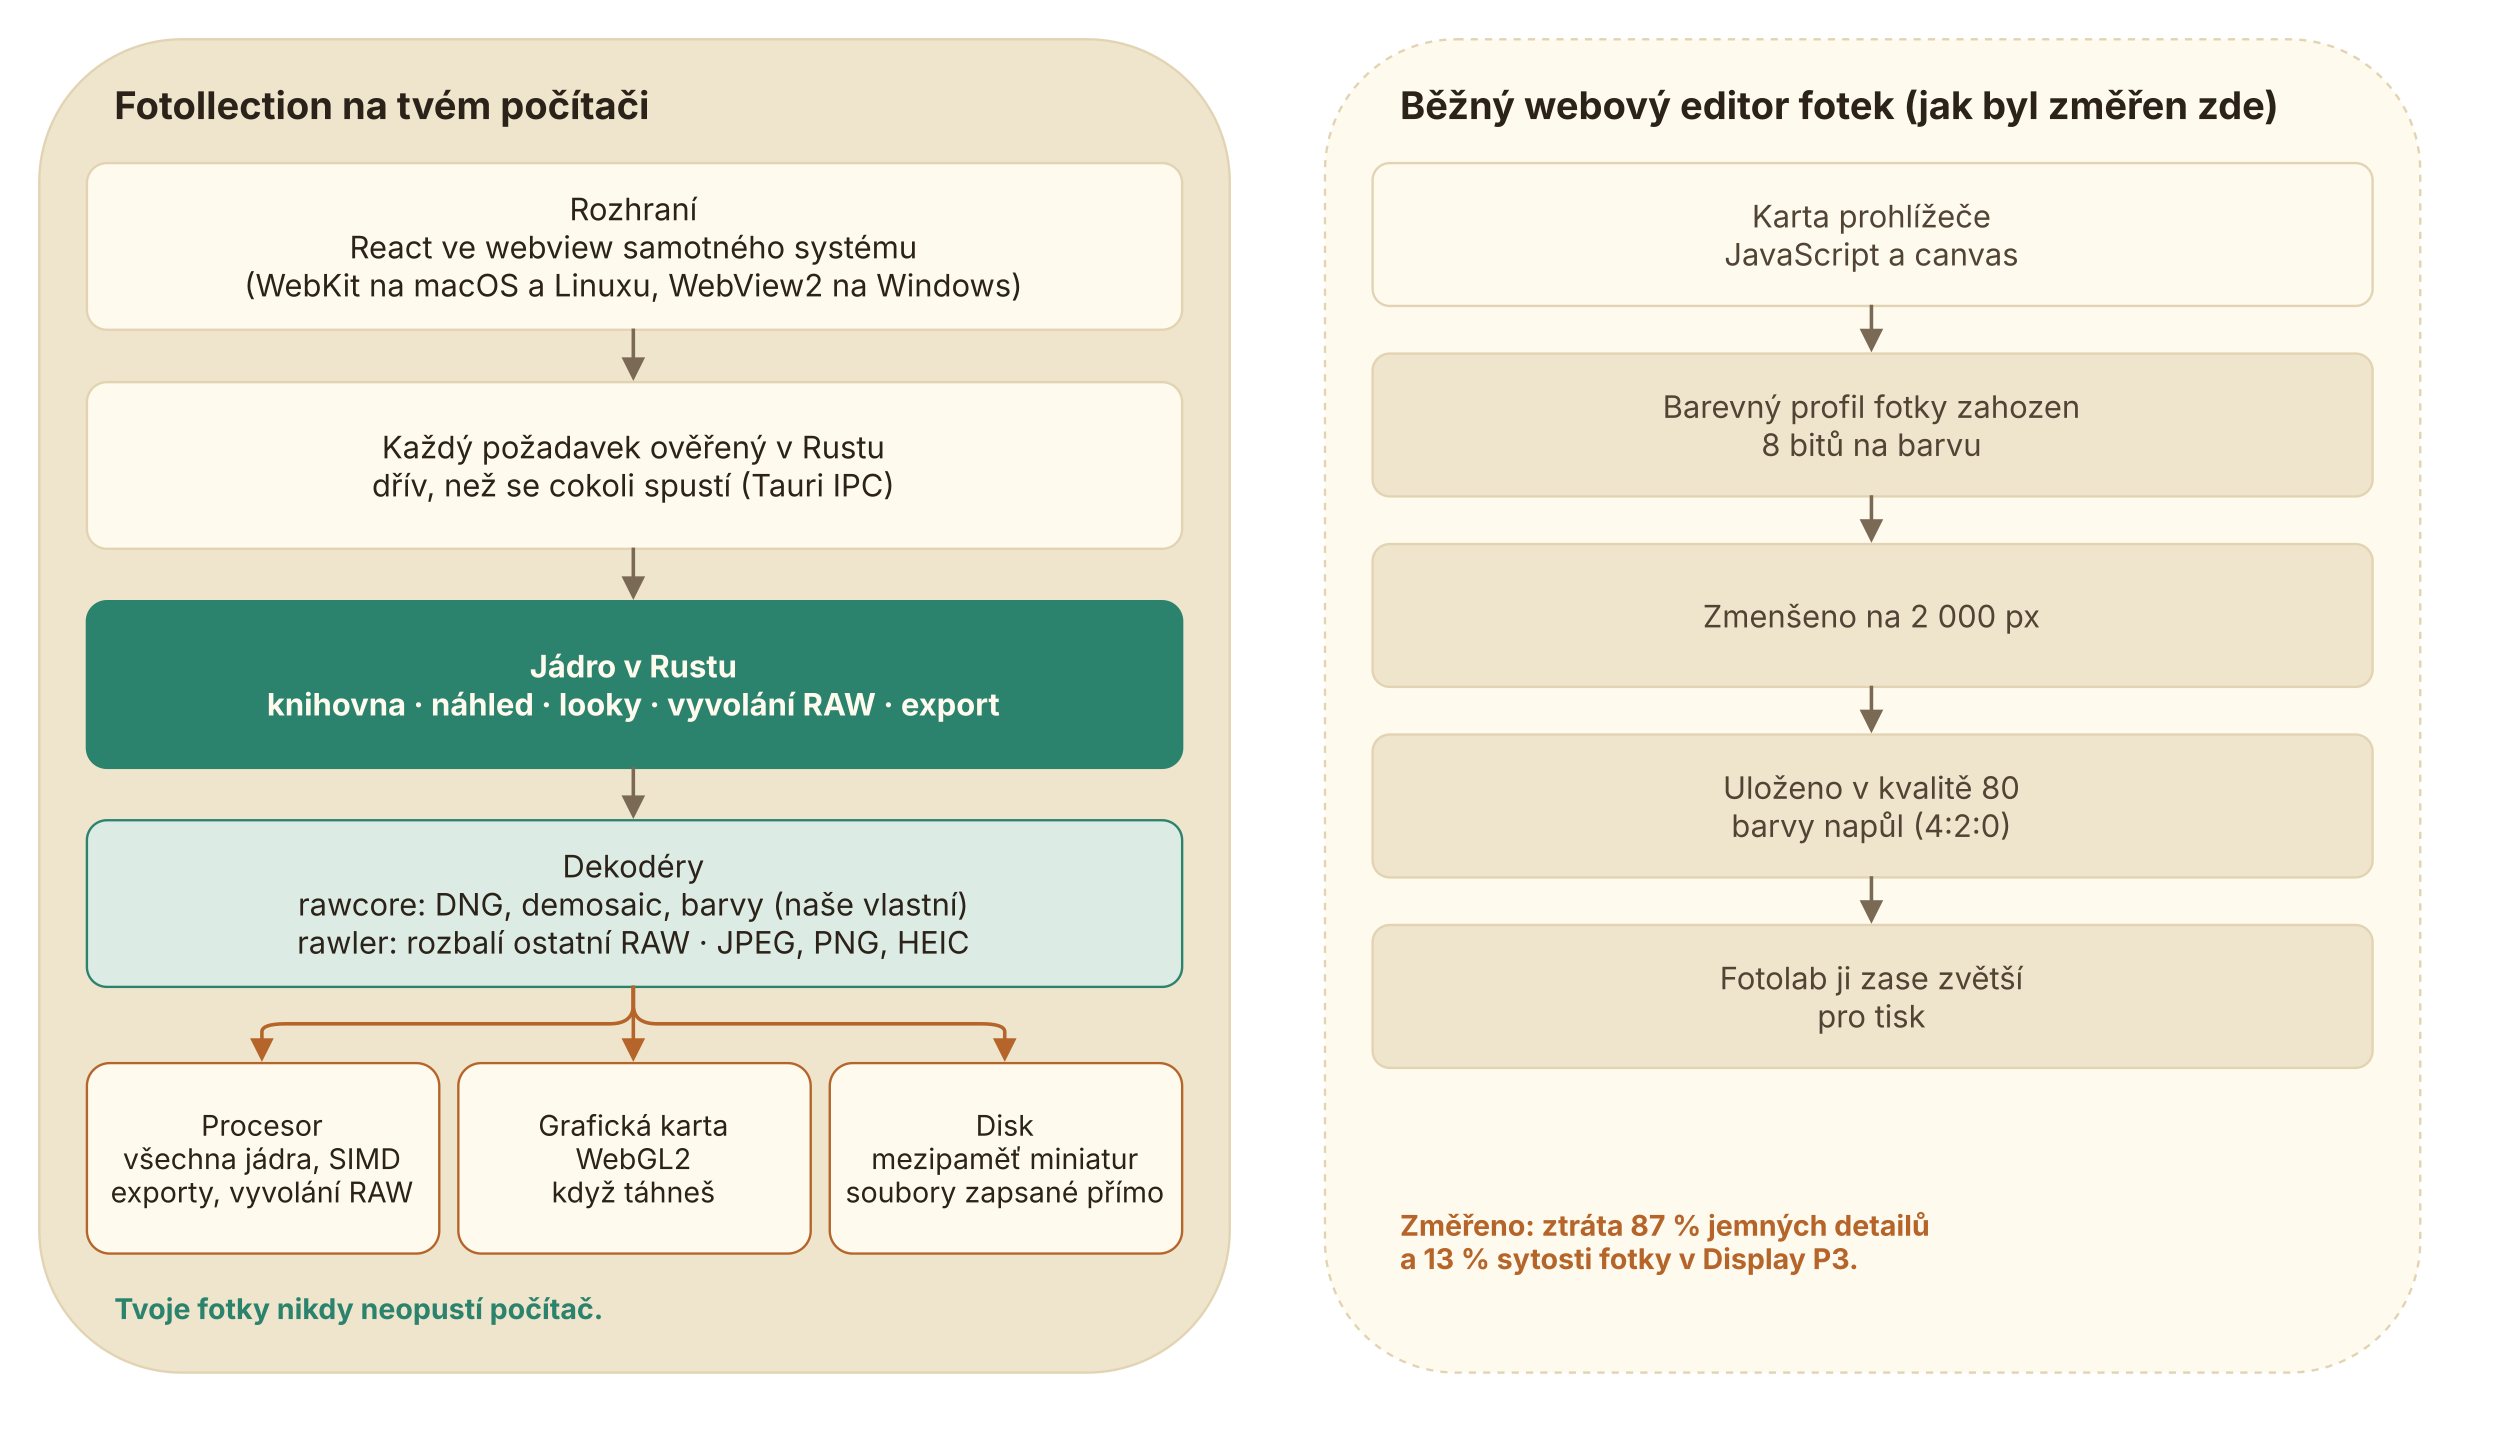
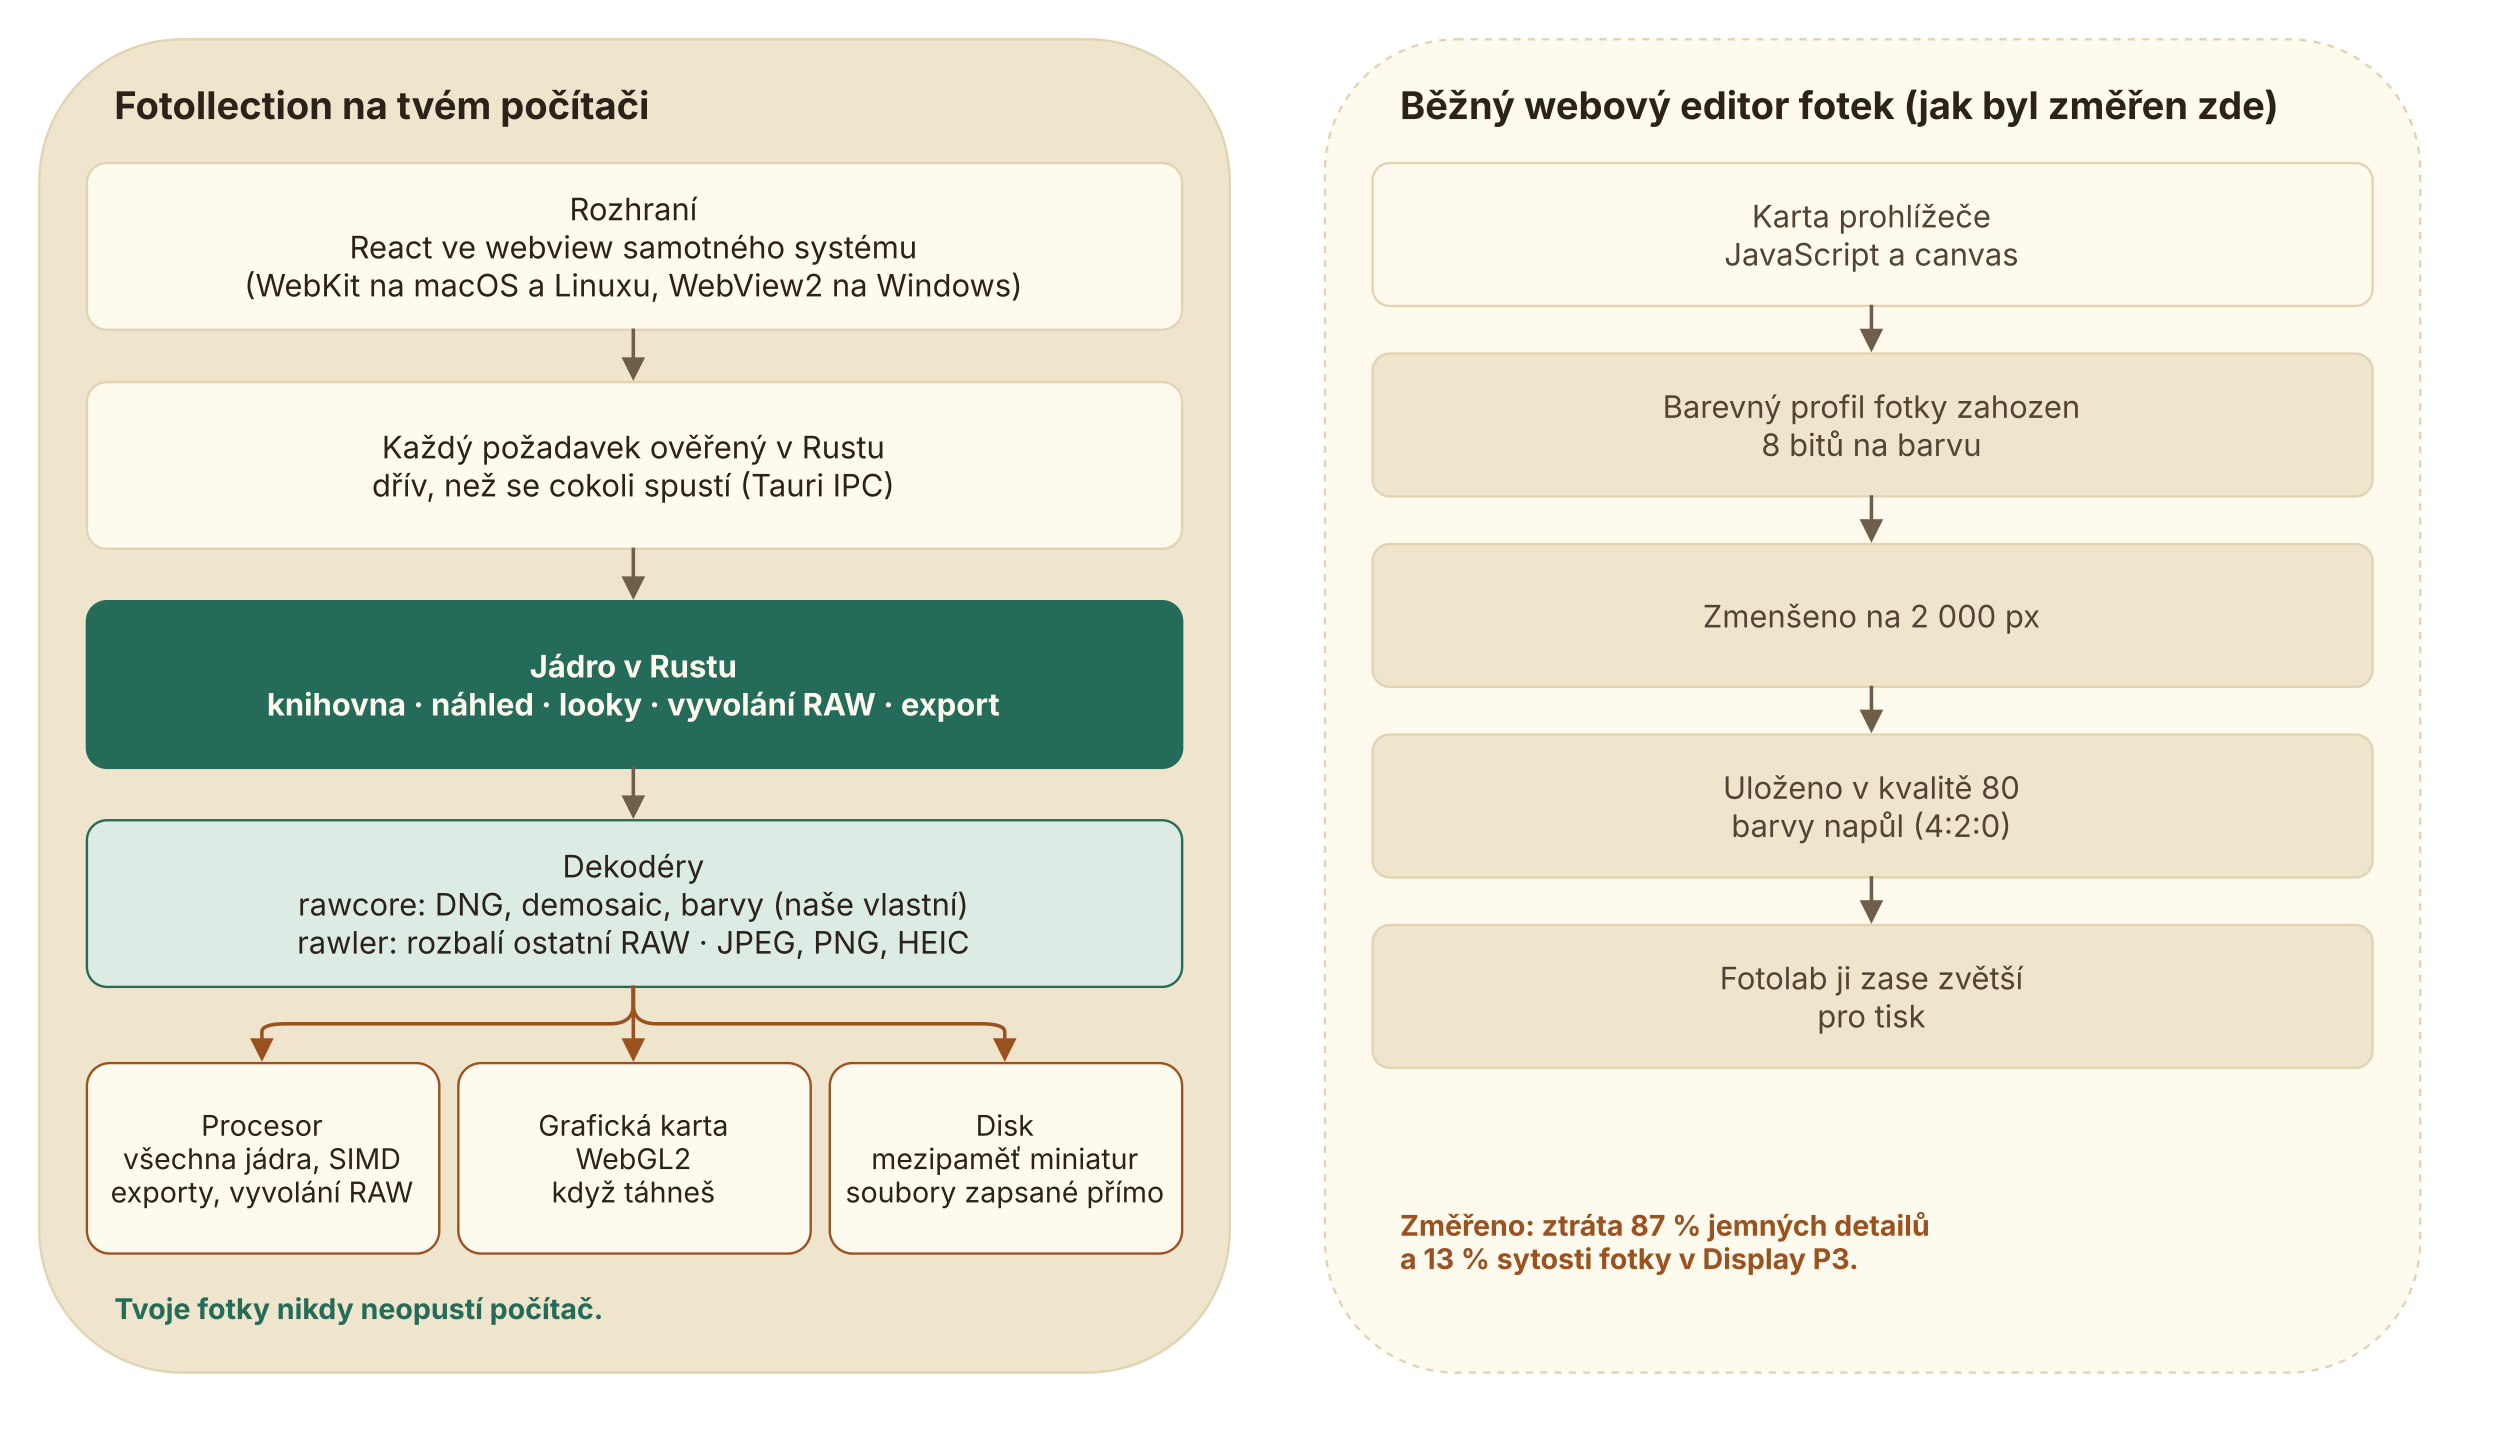
<svg xmlns="http://www.w3.org/2000/svg" role="img" aria-label="layers" style="background: transparent; background-color: transparent; " version="1.1" width="1050px" height="610px" viewBox="0 0 1050 610">
-   <style>@media (prefers-color-scheme: dark){[fill="#fffaee"]{fill:#262019}[stroke="#fffaee"]{stroke:#262019}[fill="#efe5cc"]{fill:#211b15}[stroke="#efe5cc"]{stroke:#211b15}[fill="#2b2219"]{fill:#f3ead6}[stroke="#2b2219"]{stroke:#f3ead6}[fill="#514435"]{fill:#d8cab0}[stroke="#514435"]{stroke:#d8cab0}[fill="#7a6a55"]{fill:#a8977c}[stroke="#7a6a55"]{stroke:#a8977c}[fill="#e2d4b3"]{fill:#3b3127}[stroke="#e2d4b3"]{stroke:#3b3127}[fill="#2c836d"]{fill:#c98a52}[stroke="#2c836d"]{stroke:#c98a52}[fill="#dcebe3"]{fill:#3a2c1f}[stroke="#dcebe3"]{stroke:#3a2c1f}[fill="#b5652a"]{fill:#e3a067}[stroke="#b5652a"]{stroke:#e3a067}[fill="#f4dfcc"]{fill:#3a2a1c}[stroke="#f4dfcc"]{stroke:#3a2a1c}}</style>
+   <style>@media (prefers-color-scheme: dark){[fill="#fffaee"]{fill:#262019}[stroke="#fffaee"]{stroke:#262019}[fill="#efe5cc"]{fill:#2a231b}[stroke="#efe5cc"]{stroke:#2a231b}[fill="#2b2219"]{fill:#f3ead6}[stroke="#2b2219"]{stroke:#f3ead6}[fill="#514435"]{fill:#d8cab0}[stroke="#514435"]{stroke:#d8cab0}[fill="#6e5e4a"]{fill:#a8977c}[stroke="#6e5e4a"]{stroke:#a8977c}[fill="#e2d4b3"]{fill:#3b3127}[stroke="#e2d4b3"]{stroke:#3b3127}[fill="#246b59"]{fill:#5cc0b4}[stroke="#246b59"]{stroke:#5cc0b4}[fill="#dcebe3"]{fill:#1d3a35}[stroke="#dcebe3"]{stroke:#1d3a35}[fill="#9a5220"]{fill:#e3a067}[stroke="#9a5220"]{stroke:#e3a067}[fill="#f4dfcc"]{fill:#3a2a1c}[stroke="#f4dfcc"]{stroke:#3a2a1c}}</style>
  <defs />
  <g>
    <g data-cell-id="0">
      <g data-cell-id="1">
        <g data-cell-id="c3">
          <g transform="translate(0.5,0.5)">
            <rect x="16" y="16" width="500" height="560" rx="60" ry="60" fill="#efe5cc" stroke="#e2d4b3" pointer-events="all" />
          </g>
        </g>
        <g data-cell-id="c4">
          <g>
            <rect x="36" y="28" width="460" height="30" rx="3.6" ry="3.6" fill="none" stroke="none" pointer-events="all" />
          </g>
          <g>
            <g fill="#2b2219" font-family="system-ui, -apple-system, 'Segoe UI', sans-serif" font-weight="bold" text-anchor="start" font-size="16px">
              <text x="48" y="50">Fotollection na tvém počítači</text>
            </g>
          </g>
        </g>
        <g data-cell-id="c5">
          <g transform="translate(0.5,0.5)">
            <rect x="36" y="68" width="460" height="70" rx="8.4" ry="8.4" fill="#fffaee" stroke="#e2d4b3" pointer-events="all" />
          </g>
          <g>
            <g fill="#2b2219" font-family="system-ui, -apple-system, 'Segoe UI', sans-serif" text-anchor="middle" font-size="13px">
              <text x="266" y="92.5">Rozhraní</text>
              <text x="266" y="108.5">React ve webview samotného systému</text>
              <text x="266" y="124.5">(WebKit na macOS a Linuxu, WebView2 na Windows)</text>
            </g>
          </g>
        </g>
        <g data-cell-id="c6">
          <g transform="translate(0.5,0.5)">
            <rect x="36" y="160" width="460" height="70" rx="8.4" ry="8.4" fill="#fffaee" stroke="#e2d4b3" pointer-events="all" />
          </g>
          <g>
            <g fill="#2b2219" font-family="system-ui, -apple-system, 'Segoe UI', sans-serif" text-anchor="middle" font-size="13px">
              <text x="266" y="192.5">Každý požadavek ověřený v Rustu</text>
              <text x="266" y="208.5">dřív, než se cokoli spustí (Tauri IPC)</text>
            </g>
          </g>
        </g>
        <g data-cell-id="c7">
          <g transform="translate(0.5,0.5)">
-             <rect x="36" y="252" width="460" height="70" rx="8.4" ry="8.4" fill="#2c836d" stroke="#2c836d" pointer-events="all" />
+             <rect x="36" y="252" width="460" height="70" rx="8.4" ry="8.4" fill="#246b59" stroke="#246b59" pointer-events="all" />
          </g>
          <g>
            <g fill="#fffaee" font-family="system-ui, -apple-system, 'Segoe UI', sans-serif" font-weight="bold" text-anchor="middle" font-size="13px">
              <text x="266" y="284.5">Jádro v Rustu</text>
              <text x="266" y="300.5">knihovna · náhled · looky · vyvolání RAW · export</text>
            </g>
          </g>
        </g>
        <g data-cell-id="c8">
          <g transform="translate(0.5,0.5)">
-             <rect x="36" y="344" width="460" height="70" rx="8.4" ry="8.4" fill="#dcebe3" stroke="#2c836d" pointer-events="all" />
+             <rect x="36" y="344" width="460" height="70" rx="8.4" ry="8.4" fill="#dcebe3" stroke="#246b59" pointer-events="all" />
          </g>
          <g>
            <g fill="#2b2219" font-family="system-ui, -apple-system, 'Segoe UI', sans-serif" text-anchor="middle" font-size="13px">
              <text x="266" y="368.5">Dekodéry</text>
              <text x="266" y="384.5">rawcore: DNG, demosaic, barvy (naše vlastní)</text>
              <text x="266" y="400.5">rawler: rozbalí ostatní RAW · JPEG, PNG, HEIC</text>
            </g>
          </g>
        </g>
        <g data-cell-id="c9">
          <g>
-             <path d="M 266 138 L 266 150.82" fill="none" stroke="#7a6a55" stroke-width="1.5" stroke-miterlimit="10" pointer-events="stroke" />
-             <path d="M 266 158.32 L 262.25 150.82 L 269.75 150.82 Z" fill="#7a6a55" stroke="#7a6a55" stroke-width="1.5" stroke-miterlimit="10" pointer-events="all" />
+             <path d="M 266 138 L 266 150.82" fill="none" stroke="#6e5e4a" stroke-width="1.5" stroke-miterlimit="10" pointer-events="stroke" />
+             <path d="M 266 158.32 L 262.25 150.82 L 269.75 150.82 Z" fill="#6e5e4a" stroke="#6e5e4a" stroke-width="1.5" stroke-miterlimit="10" pointer-events="all" />
          </g>
        </g>
        <g data-cell-id="c10">
          <g>
-             <path d="M 266 230 L 266 242.82" fill="none" stroke="#7a6a55" stroke-width="1.5" stroke-miterlimit="10" pointer-events="stroke" />
-             <path d="M 266 250.32 L 262.25 242.82 L 269.75 242.82 Z" fill="#7a6a55" stroke="#7a6a55" stroke-width="1.5" stroke-miterlimit="10" pointer-events="all" />
+             <path d="M 266 230 L 266 242.82" fill="none" stroke="#6e5e4a" stroke-width="1.5" stroke-miterlimit="10" pointer-events="stroke" />
+             <path d="M 266 250.32 L 262.25 242.82 L 269.75 242.82 Z" fill="#6e5e4a" stroke="#6e5e4a" stroke-width="1.5" stroke-miterlimit="10" pointer-events="all" />
          </g>
        </g>
        <g data-cell-id="c11">
          <g>
-             <path d="M 266 322 L 266 334.82" fill="none" stroke="#7a6a55" stroke-width="1.5" stroke-miterlimit="10" pointer-events="stroke" />
-             <path d="M 266 342.32 L 262.25 334.82 L 269.75 334.82 Z" fill="#7a6a55" stroke="#7a6a55" stroke-width="1.5" stroke-miterlimit="10" pointer-events="all" />
+             <path d="M 266 322 L 266 334.82" fill="none" stroke="#6e5e4a" stroke-width="1.5" stroke-miterlimit="10" pointer-events="stroke" />
+             <path d="M 266 342.32 L 262.25 334.82 L 269.75 334.82 Z" fill="#6e5e4a" stroke="#6e5e4a" stroke-width="1.5" stroke-miterlimit="10" pointer-events="all" />
          </g>
        </g>
        <g data-cell-id="c12">
          <g transform="translate(0.5,0.5)">
-             <rect x="36" y="446" width="148" height="80" rx="9.6" ry="9.6" fill="#fffaee" stroke="#b5652a" pointer-events="all" />
+             <rect x="36" y="446" width="148" height="80" rx="9.6" ry="9.6" fill="#fffaee" stroke="#9a5220" pointer-events="all" />
          </g>
          <g>
            <g fill="#2b2219" font-family="system-ui, -apple-system, 'Segoe UI', sans-serif" text-anchor="middle" font-size="12px">
              <text x="110" y="477">Procesor</text>
              <text x="110" y="491">všechna jádra, SIMD</text>
              <text x="110" y="505">exporty, vyvolání RAW</text>
            </g>
          </g>
        </g>
        <g data-cell-id="c13">
          <g transform="translate(0.5,0.5)">
-             <rect x="192" y="446" width="148" height="80" rx="9.6" ry="9.6" fill="#fffaee" stroke="#b5652a" pointer-events="all" />
+             <rect x="192" y="446" width="148" height="80" rx="9.6" ry="9.6" fill="#fffaee" stroke="#9a5220" pointer-events="all" />
          </g>
          <g>
            <g fill="#2b2219" font-family="system-ui, -apple-system, 'Segoe UI', sans-serif" text-anchor="middle" font-size="12px">
              <text x="266" y="477">Grafická karta</text>
              <text x="266" y="491">WebGL2</text>
              <text x="266" y="505">když táhneš</text>
            </g>
          </g>
        </g>
        <g data-cell-id="c14">
          <g transform="translate(0.5,0.5)">
-             <rect x="348" y="446" width="148" height="80" rx="9.6" ry="9.6" fill="#fffaee" stroke="#b5652a" pointer-events="all" />
+             <rect x="348" y="446" width="148" height="80" rx="9.6" ry="9.6" fill="#fffaee" stroke="#9a5220" pointer-events="all" />
          </g>
          <g>
            <g fill="#2b2219" font-family="system-ui, -apple-system, 'Segoe UI', sans-serif" text-anchor="middle" font-size="12px">
              <text x="422" y="477">Disk</text>
              <text x="422" y="491">mezipaměť miniatur</text>
              <text x="422" y="505">soubory zapsané přímo</text>
            </g>
          </g>
        </g>
        <g data-cell-id="c15">
          <g>
-             <path d="M 266 414 L 266 422 Q 266 430 256 430 L 120 430 Q 110 430 110 433.41 L 110 436.82" fill="none" stroke="#b5652a" stroke-width="1.5" stroke-miterlimit="10" pointer-events="stroke" />
-             <path d="M 110 444.32 L 106.25 436.82 L 113.75 436.82 Z" fill="#b5652a" stroke="#b5652a" stroke-width="1.5" stroke-miterlimit="10" pointer-events="all" />
+             <path d="M 266 414 L 266 422 Q 266 430 256 430 L 120 430 Q 110 430 110 433.41 L 110 436.82" fill="none" stroke="#9a5220" stroke-width="1.5" stroke-miterlimit="10" pointer-events="stroke" />
+             <path d="M 110 444.32 L 106.25 436.82 L 113.75 436.82 Z" fill="#9a5220" stroke="#9a5220" stroke-width="1.5" stroke-miterlimit="10" pointer-events="all" />
          </g>
        </g>
        <g data-cell-id="c16">
          <g>
-             <path d="M 266 414 L 266 436.82" fill="none" stroke="#b5652a" stroke-width="1.5" stroke-miterlimit="10" pointer-events="stroke" />
-             <path d="M 266 444.32 L 262.25 436.82 L 269.75 436.82 Z" fill="#b5652a" stroke="#b5652a" stroke-width="1.5" stroke-miterlimit="10" pointer-events="all" />
+             <path d="M 266 414 L 266 436.82" fill="none" stroke="#9a5220" stroke-width="1.5" stroke-miterlimit="10" pointer-events="stroke" />
+             <path d="M 266 444.32 L 262.25 436.82 L 269.75 436.82 Z" fill="#9a5220" stroke="#9a5220" stroke-width="1.5" stroke-miterlimit="10" pointer-events="all" />
          </g>
        </g>
        <g data-cell-id="c17">
          <g>
-             <path d="M 266 414 L 266 422 Q 266 430 276 430 L 412 430 Q 422 430 422 433.41 L 422 436.82" fill="none" stroke="#b5652a" stroke-width="1.5" stroke-miterlimit="10" pointer-events="stroke" />
-             <path d="M 422 444.32 L 418.25 436.82 L 425.75 436.82 Z" fill="#b5652a" stroke="#b5652a" stroke-width="1.5" stroke-miterlimit="10" pointer-events="all" />
+             <path d="M 266 414 L 266 422 Q 266 430 276 430 L 412 430 Q 422 430 422 433.41 L 422 436.82" fill="none" stroke="#9a5220" stroke-width="1.5" stroke-miterlimit="10" pointer-events="stroke" />
+             <path d="M 422 444.32 L 418.25 436.82 L 425.75 436.82 Z" fill="#9a5220" stroke="#9a5220" stroke-width="1.5" stroke-miterlimit="10" pointer-events="all" />
          </g>
        </g>
        <g data-cell-id="c18">
          <g>
            <rect x="36" y="534" width="460" height="30" rx="3.6" ry="3.6" fill="none" stroke="none" pointer-events="all" />
          </g>
          <g>
-             <g fill="#2c836d" font-family="system-ui, -apple-system, 'Segoe UI', sans-serif" font-weight="bold" text-anchor="start" font-size="12px">
+             <g fill="#246b59" font-family="system-ui, -apple-system, 'Segoe UI', sans-serif" font-weight="bold" text-anchor="start" font-size="12px">
              <text x="48" y="554">Tvoje fotky nikdy neopustí počítač.</text>
            </g>
          </g>
        </g>
        <g data-cell-id="c19">
          <g transform="translate(0.5,0.5)">
            <rect x="556" y="16" width="460" height="560" rx="55.2" ry="55.2" fill="#fffaee" stroke="#e2d4b3" stroke-dasharray="3 3" pointer-events="all" />
          </g>
        </g>
        <g data-cell-id="c20">
          <g>
            <rect x="576" y="28" width="420" height="30" rx="3.6" ry="3.6" fill="none" stroke="none" pointer-events="all" />
          </g>
          <g>
            <g fill="#2b2219" font-family="system-ui, -apple-system, 'Segoe UI', sans-serif" font-weight="bold" text-anchor="start" font-size="16px">
              <text x="588" y="50">Běžný webový editor fotek (jak byl změřen zde)</text>
            </g>
          </g>
        </g>
        <g data-cell-id="c21">
          <g transform="translate(0.5,0.5)">
            <rect x="576" y="68" width="420" height="60" rx="7.2" ry="7.2" fill="#fffaee" stroke="#e2d4b3" pointer-events="all" />
          </g>
          <g>
            <g fill="#514435" font-family="system-ui, -apple-system, 'Segoe UI', sans-serif" text-anchor="middle" font-size="13px">
              <text x="786" y="95.5">Karta prohlížeče</text>
              <text x="786" y="111.5">JavaScript a canvas</text>
            </g>
          </g>
        </g>
        <g data-cell-id="c22">
          <g transform="translate(0.5,0.5)">
            <rect x="576" y="148" width="420" height="60" rx="7.2" ry="7.2" fill="#efe5cc" stroke="#e2d4b3" pointer-events="all" />
          </g>
          <g>
            <g fill="#514435" font-family="system-ui, -apple-system, 'Segoe UI', sans-serif" text-anchor="middle" font-size="13px">
              <text x="786" y="175.5">Barevný profil fotky zahozen</text>
              <text x="786" y="191.5">8 bitů na barvu</text>
            </g>
          </g>
        </g>
        <g data-cell-id="c23">
          <g transform="translate(0.5,0.5)">
            <rect x="576" y="228" width="420" height="60" rx="7.2" ry="7.2" fill="#efe5cc" stroke="#e2d4b3" pointer-events="all" />
          </g>
          <g>
            <g fill="#514435" font-family="system-ui, -apple-system, 'Segoe UI', sans-serif" text-anchor="middle" font-size="13px">
              <text x="786" y="263.5">Zmenšeno na 2 000 px</text>
            </g>
          </g>
        </g>
        <g data-cell-id="c24">
          <g transform="translate(0.5,0.5)">
            <rect x="576" y="308" width="420" height="60" rx="7.2" ry="7.2" fill="#efe5cc" stroke="#e2d4b3" pointer-events="all" />
          </g>
          <g>
            <g fill="#514435" font-family="system-ui, -apple-system, 'Segoe UI', sans-serif" text-anchor="middle" font-size="13px">
              <text x="786" y="335.5">Uloženo v kvalitě 80</text>
              <text x="786" y="351.5">barvy napůl (4:2:0)</text>
            </g>
          </g>
        </g>
        <g data-cell-id="c25">
          <g transform="translate(0.5,0.5)">
            <rect x="576" y="388" width="420" height="60" rx="7.2" ry="7.2" fill="#efe5cc" stroke="#e2d4b3" pointer-events="all" />
          </g>
          <g>
            <g fill="#514435" font-family="system-ui, -apple-system, 'Segoe UI', sans-serif" text-anchor="middle" font-size="13px">
              <text x="786" y="415.5">Fotolab ji zase zvětší</text>
              <text x="786" y="431.5">pro tisk</text>
            </g>
          </g>
        </g>
        <g data-cell-id="c26">
          <g>
-             <path d="M 786 128 L 786 138.82" fill="none" stroke="#7a6a55" stroke-width="1.5" stroke-miterlimit="10" pointer-events="stroke" />
-             <path d="M 786 146.32 L 782.25 138.82 L 789.75 138.82 Z" fill="#7a6a55" stroke="#7a6a55" stroke-width="1.5" stroke-miterlimit="10" pointer-events="all" />
+             <path d="M 786 128 L 786 138.82" fill="none" stroke="#6e5e4a" stroke-width="1.5" stroke-miterlimit="10" pointer-events="stroke" />
+             <path d="M 786 146.32 L 782.25 138.82 L 789.75 138.82 Z" fill="#6e5e4a" stroke="#6e5e4a" stroke-width="1.5" stroke-miterlimit="10" pointer-events="all" />
          </g>
        </g>
        <g data-cell-id="c27">
          <g>
-             <path d="M 786 208 L 786 218.82" fill="none" stroke="#7a6a55" stroke-width="1.5" stroke-miterlimit="10" pointer-events="stroke" />
-             <path d="M 786 226.32 L 782.25 218.82 L 789.75 218.82 Z" fill="#7a6a55" stroke="#7a6a55" stroke-width="1.5" stroke-miterlimit="10" pointer-events="all" />
+             <path d="M 786 208 L 786 218.82" fill="none" stroke="#6e5e4a" stroke-width="1.5" stroke-miterlimit="10" pointer-events="stroke" />
+             <path d="M 786 226.32 L 782.25 218.82 L 789.75 218.82 Z" fill="#6e5e4a" stroke="#6e5e4a" stroke-width="1.5" stroke-miterlimit="10" pointer-events="all" />
          </g>
        </g>
        <g data-cell-id="c28">
          <g>
-             <path d="M 786 288 L 786 298.82" fill="none" stroke="#7a6a55" stroke-width="1.5" stroke-miterlimit="10" pointer-events="stroke" />
-             <path d="M 786 306.32 L 782.25 298.82 L 789.75 298.82 Z" fill="#7a6a55" stroke="#7a6a55" stroke-width="1.5" stroke-miterlimit="10" pointer-events="all" />
+             <path d="M 786 288 L 786 298.82" fill="none" stroke="#6e5e4a" stroke-width="1.5" stroke-miterlimit="10" pointer-events="stroke" />
+             <path d="M 786 306.32 L 782.25 298.82 L 789.75 298.82 Z" fill="#6e5e4a" stroke="#6e5e4a" stroke-width="1.5" stroke-miterlimit="10" pointer-events="all" />
          </g>
        </g>
        <g data-cell-id="c29">
          <g>
-             <path d="M 786 368 L 786 378.82" fill="none" stroke="#7a6a55" stroke-width="1.5" stroke-miterlimit="10" pointer-events="stroke" />
-             <path d="M 786 386.32 L 782.25 378.82 L 789.75 378.82 Z" fill="#7a6a55" stroke="#7a6a55" stroke-width="1.5" stroke-miterlimit="10" pointer-events="all" />
+             <path d="M 786 368 L 786 378.82" fill="none" stroke="#6e5e4a" stroke-width="1.5" stroke-miterlimit="10" pointer-events="stroke" />
+             <path d="M 786 386.32 L 782.25 378.82 L 789.75 378.82 Z" fill="#6e5e4a" stroke="#6e5e4a" stroke-width="1.5" stroke-miterlimit="10" pointer-events="all" />
          </g>
        </g>
        <g data-cell-id="c30">
          <g>
            <rect x="576" y="486" width="420" height="70" rx="8.4" ry="8.4" fill="none" stroke="none" pointer-events="all" />
          </g>
          <g>
-             <g fill="#b5652a" font-family="system-ui, -apple-system, 'Segoe UI', sans-serif" font-weight="bold" text-anchor="start" font-size="12px">
+             <g fill="#9a5220" font-family="system-ui, -apple-system, 'Segoe UI', sans-serif" font-weight="bold" text-anchor="start" font-size="12px">
              <text x="588" y="519">Změřeno: ztráta 87 % jemných detailů</text>
              <text x="588" y="533">a 13 % sytosti fotky v Display P3.</text>
            </g>
          </g>
        </g>
      </g>
    </g>
  </g>
</svg>
